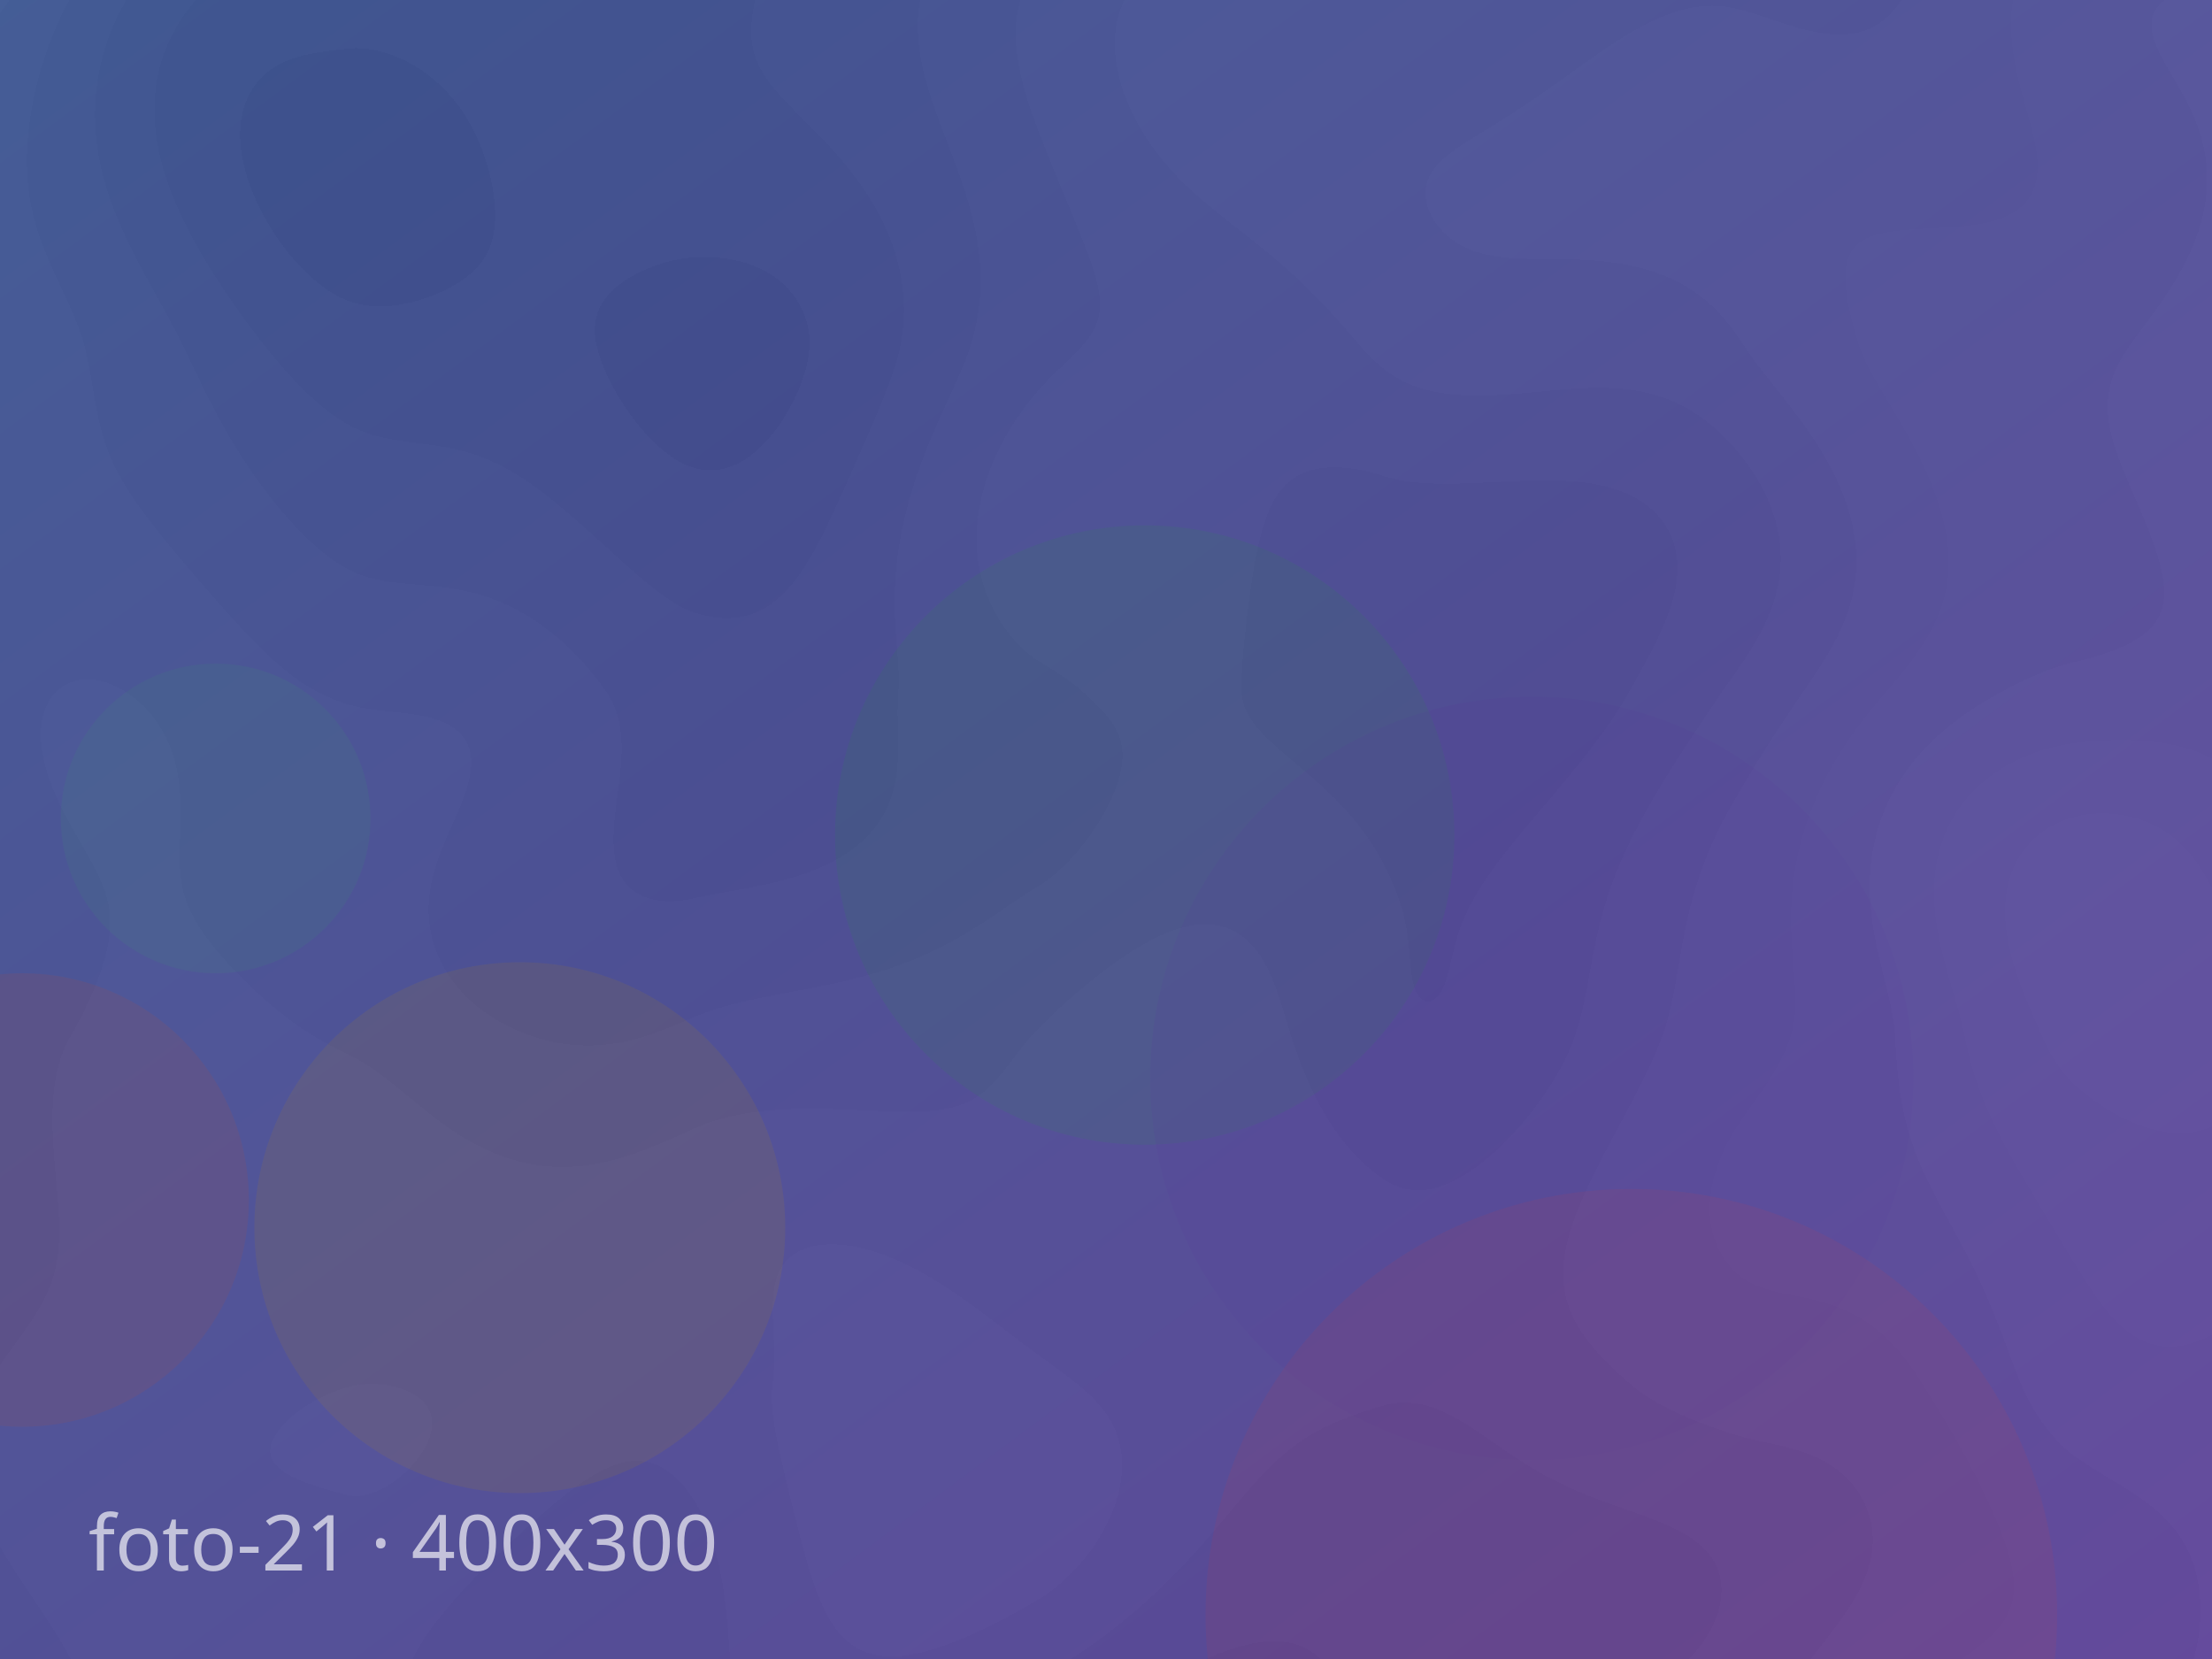
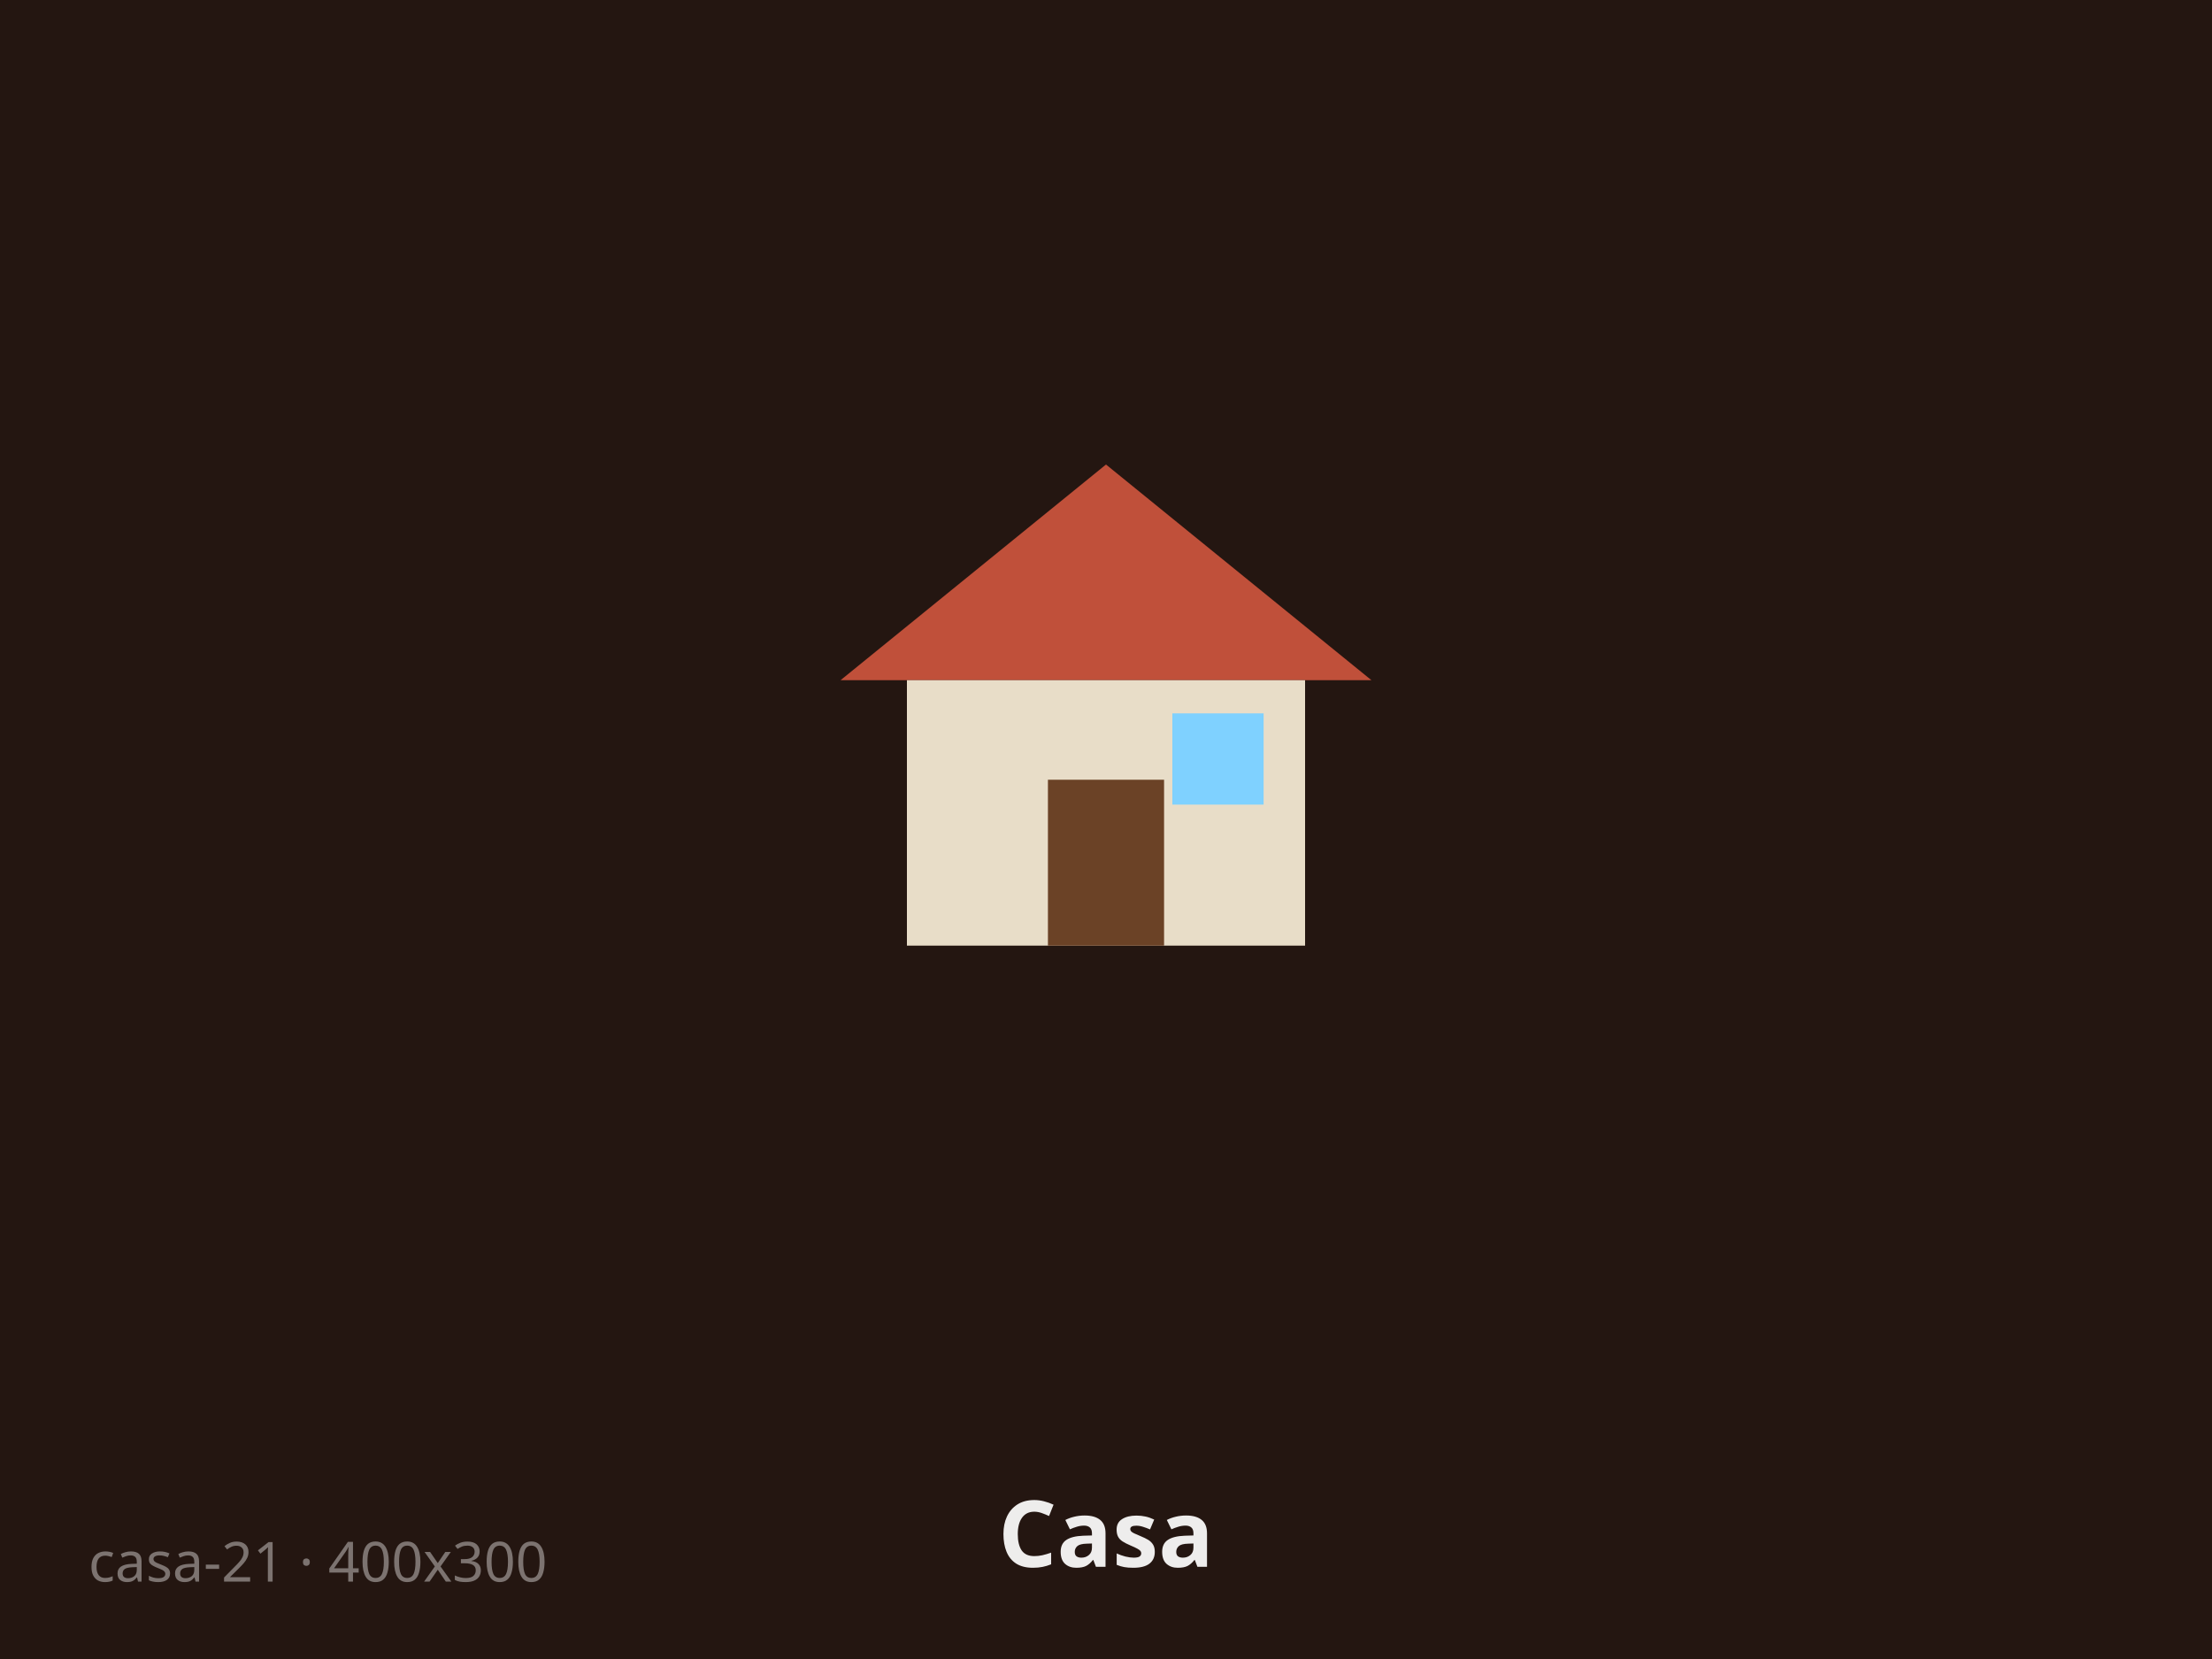
<svg xmlns="http://www.w3.org/2000/svg" width="400" height="300" viewBox="0 0 400 300">
-   <defs>
-     <linearGradient id="g20" x1="0" y1="0" x2="1" y2="1">
-       <stop offset="0%" stop-color="#5b8cff" />
-       <stop offset="100%" stop-color="#8f5bff" />
-     </linearGradient>
-     <filter id="noise20" x="-20%" y="-20%" width="140%" height="140%">
-       <feTurbulence type="fractalNoise" baseFrequency="0.004" numOctaves="3" seed="151" result="noise" />
-       <feColorMatrix in="noise" type="matrix" values="0 0 0 0 1  0 0 0 0 1  0 0 0 0 1  0 0 0 0.06 0" />
-       <feComposite operator="over" in2="SourceGraphic" />
-     </filter>
-   </defs>
-   <rect width="400" height="300" fill="url(#g20)" />
-   <circle cx="4" cy="217" r="41" fill="#ff6b6b" opacity="0.18" />
-   <circle cx="207" cy="151" r="56" fill="#35c98f" opacity="0.18" />
-   <circle cx="94" cy="222" r="48" fill="#f5b942" opacity="0.18" />
-   <circle cx="277" cy="195" r="69" fill="#7c4dff" opacity="0.18" />
-   <circle cx="295" cy="292" r="77" fill="#ff4d94" opacity="0.18" />
-   <circle cx="39" cy="148" r="28" fill="#4dd2c0" opacity="0.18" />
-   <rect width="400" height="300" filter="url(#noise20)" opacity="0.5" />
-   <text x="16" y="284" font-family="sans-serif" font-size="14" fill="rgba(255,255,255,0.65)">foto-21 · 400x300</text>
+   <rect width="400" height="300" fill="#241611" />
+   <g transform="translate(200, 126) scale(1.500)">
+     <polygon points="-32,-2 0,-28 32,-2" fill="#c0503a" />
+     <rect x="-24" y="-2" width="48" height="32" fill="#e8ddc8" />
+     <rect x="-7" y="10" width="14" height="20" fill="#6b4226" />
+     <rect x="8" y="2" width="11" height="11" fill="#7fd1ff" />
+   </g>
+   <text x="200" y="283.333" font-family="sans-serif" font-size="16.667" font-weight="700" fill="rgba(255,255,255,0.92)" text-anchor="middle">Casa</text>
+   <text x="16" y="286" font-family="sans-serif" font-size="10" fill="rgba(255,255,255,0.4)">casa-21 · 400x300</text>
</svg>
